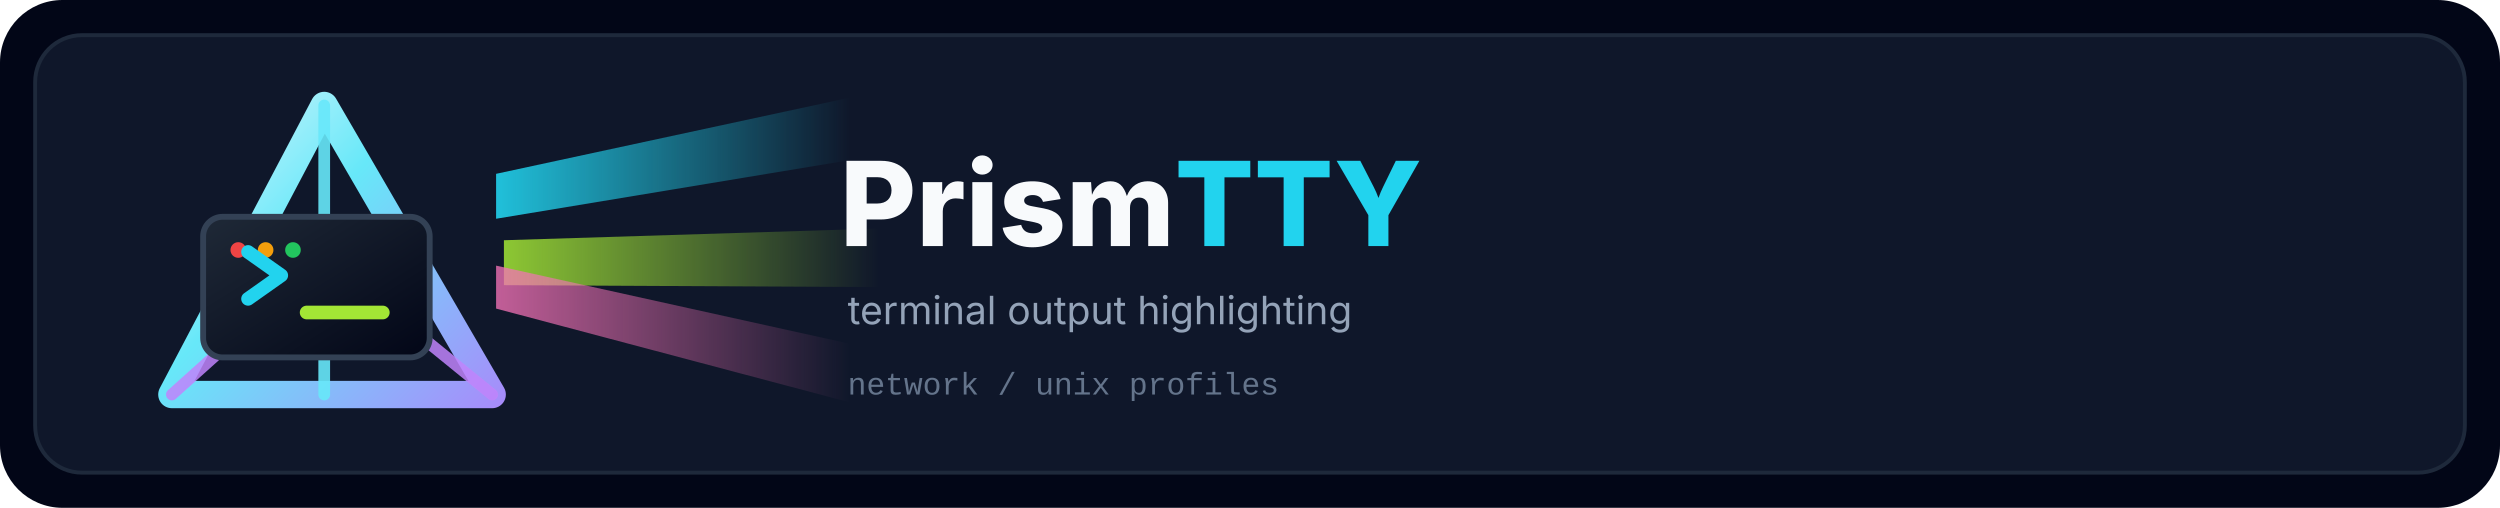
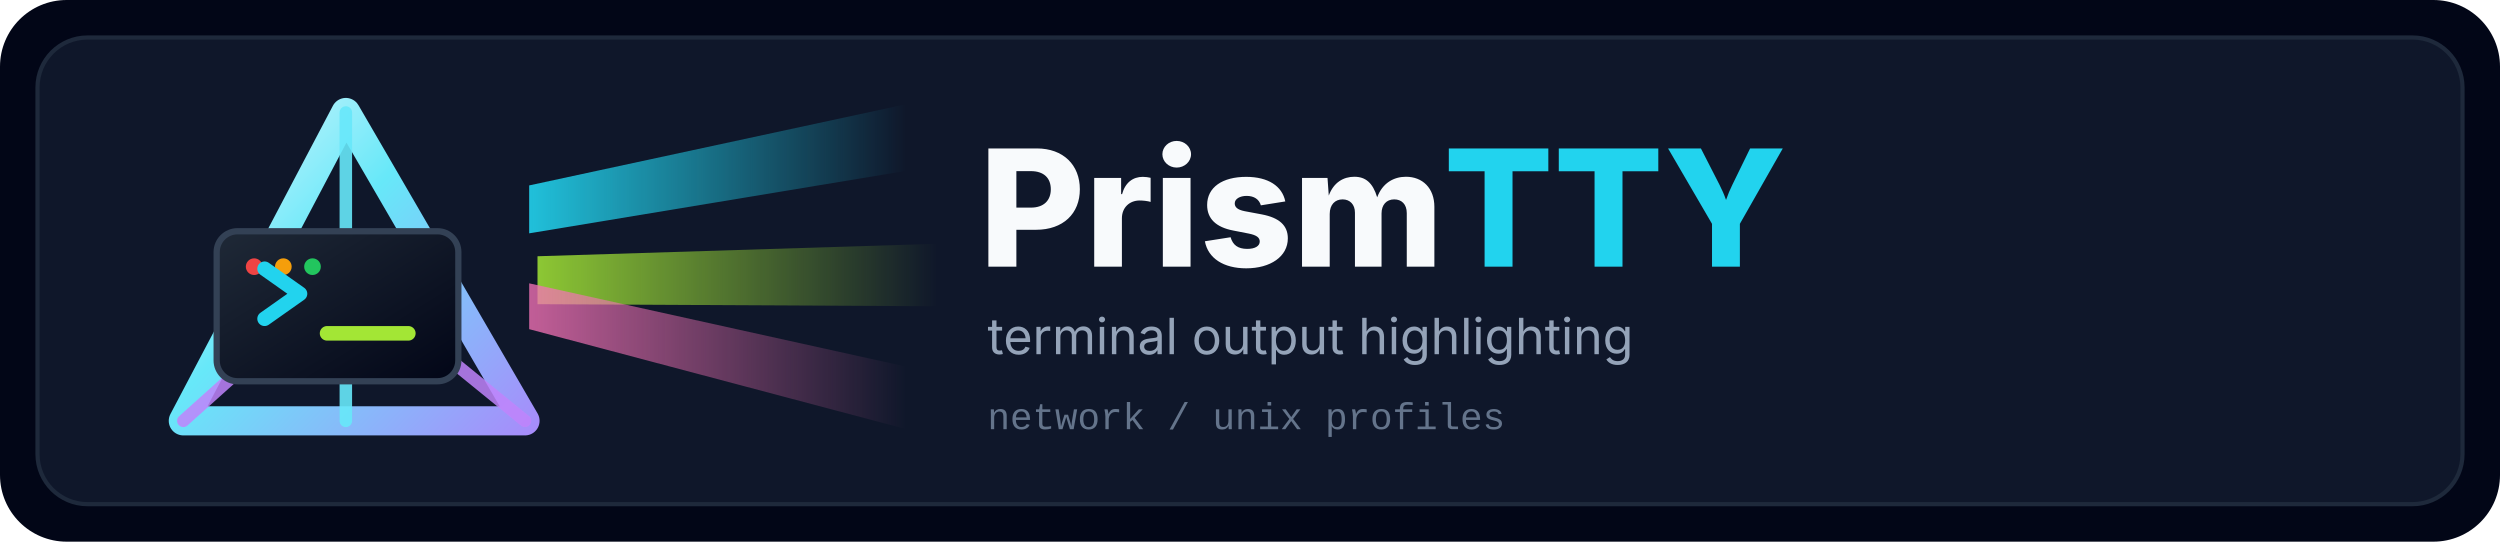
- <svg xmlns="http://www.w3.org/2000/svg" width="1280" height="260" viewBox="0 0 1280 260" role="img" aria-labelledby="title desc">
+ <svg xmlns="http://www.w3.org/2000/svg" width="1200" height="260" viewBox="0 0 1200 260" role="img" aria-labelledby="title desc">
  <defs>
    <linearGradient id="beam-cyan" x1="0" x2="1" y1="0" y2="0">
      <stop offset="0" stop-color="#22d3ee" stop-opacity="0.9" />
      <stop offset="1" stop-color="#22d3ee" stop-opacity="0" />
    </linearGradient>
    <linearGradient id="beam-green" x1="0" x2="1" y1="0" y2="0">
      <stop offset="0" stop-color="#a3e635" stop-opacity="0.85" />
      <stop offset="1" stop-color="#a3e635" stop-opacity="0" />
    </linearGradient>
    <linearGradient id="beam-pink" x1="0" x2="1" y1="0" y2="0">
      <stop offset="0" stop-color="#f472b6" stop-opacity="0.78" />
      <stop offset="1" stop-color="#f472b6" stop-opacity="0" />
    </linearGradient>
    <linearGradient id="prism" x1="70" x2="250" y1="45" y2="215" gradientUnits="userSpaceOnUse">
      <stop offset="0" stop-color="#f8fafc" />
      <stop offset="0.45" stop-color="#67e8f9" />
      <stop offset="1" stop-color="#a78bfa" />
    </linearGradient>
    <linearGradient id="terminal" x1="0" x2="1" y1="0" y2="1">
      <stop offset="0" stop-color="#1f2937" />
      <stop offset="1" stop-color="#020617" />
    </linearGradient>
  </defs>
-   <rect width="1280" height="260" rx="32" fill="#020617" />
-   <rect x="18" y="18" width="1244" height="224" rx="24" fill="#0f172a" stroke="#1e293b" stroke-width="2" />
+   <rect width="1200" height="260" rx="32" fill="#020617" />
+   <rect x="18" y="18" width="1164" height="224" rx="24" fill="#0f172a" stroke="#1e293b" stroke-width="2" />
  <path d="M254 89 L435 50 L435 82 L254 112 Z" fill="url(#beam-cyan)" />
  <path d="M258 123 L450 117 L450 147 L258 146 Z" fill="url(#beam-green)" />
  <path d="M254 158 L435 206 L435 176 L254 136 Z" fill="url(#beam-pink)" />
  <path d="M88 202 L166 54 L252 202 Z" fill="none" stroke="url(#prism)" stroke-width="14" stroke-linejoin="round" />
  <path d="M166 54 L166 202" stroke="#67e8f9" stroke-width="6" stroke-linecap="round" opacity="0.9" />
  <path d="M88 202 L166 132 L252 202" fill="none" stroke="#c084fc" stroke-width="6" stroke-linecap="round" stroke-linejoin="round" opacity="0.85" />
  <rect x="104" y="111" width="116" height="72" rx="10" fill="url(#terminal)" stroke="#334155" stroke-width="3" />
  <circle cx="122" cy="128" r="4" fill="#ef4444" />
  <circle cx="136" cy="128" r="4" fill="#f59e0b" />
  <circle cx="150" cy="128" r="4" fill="#22c55e" />
  <path d="M127 153 L144 141 L127 129" fill="none" stroke="#22d3ee" stroke-width="7" stroke-linecap="round" stroke-linejoin="round" />
  <path d="M157 160 H196" stroke="#a3e635" stroke-width="7" stroke-linecap="round" />
-   <text x="430" y="126" fill="#f8fafc" font-family="Inter, ui-sans-serif, system-ui, -apple-system, BlinkMacSystemFont, Segoe UI, sans-serif" font-size="60" font-weight="800" letter-spacing="0">
+   <text x="470" y="128" fill="#f8fafc" font-family="Inter, ui-sans-serif, system-ui, -apple-system, BlinkMacSystemFont, Segoe UI, sans-serif" font-size="78" font-weight="800" letter-spacing="0">
    Prism<tspan fill="#22d3ee">TTY</tspan>
  </text>
-   <text x="434" y="166" fill="#94a3b8" font-family="Inter, ui-sans-serif, system-ui, -apple-system, BlinkMacSystemFont, Segoe UI, sans-serif" font-size="20" letter-spacing="0">
+   <text x="474" y="170" fill="#94a3b8" font-family="Inter, ui-sans-serif, system-ui, -apple-system, BlinkMacSystemFont, Segoe UI, sans-serif" font-size="24" letter-spacing="0">
    terminal output highlighting
  </text>
-   <text x="434" y="202" fill="#64748b" font-family="SFMono-Regular, Consolas, Liberation Mono, Menlo, monospace" font-size="16" letter-spacing="0">
+   <text x="474" y="206" fill="#64748b" font-family="SFMono-Regular, Consolas, Liberation Mono, Menlo, monospace" font-size="18" letter-spacing="0">
    network / unix profiles
  </text>
</svg>
